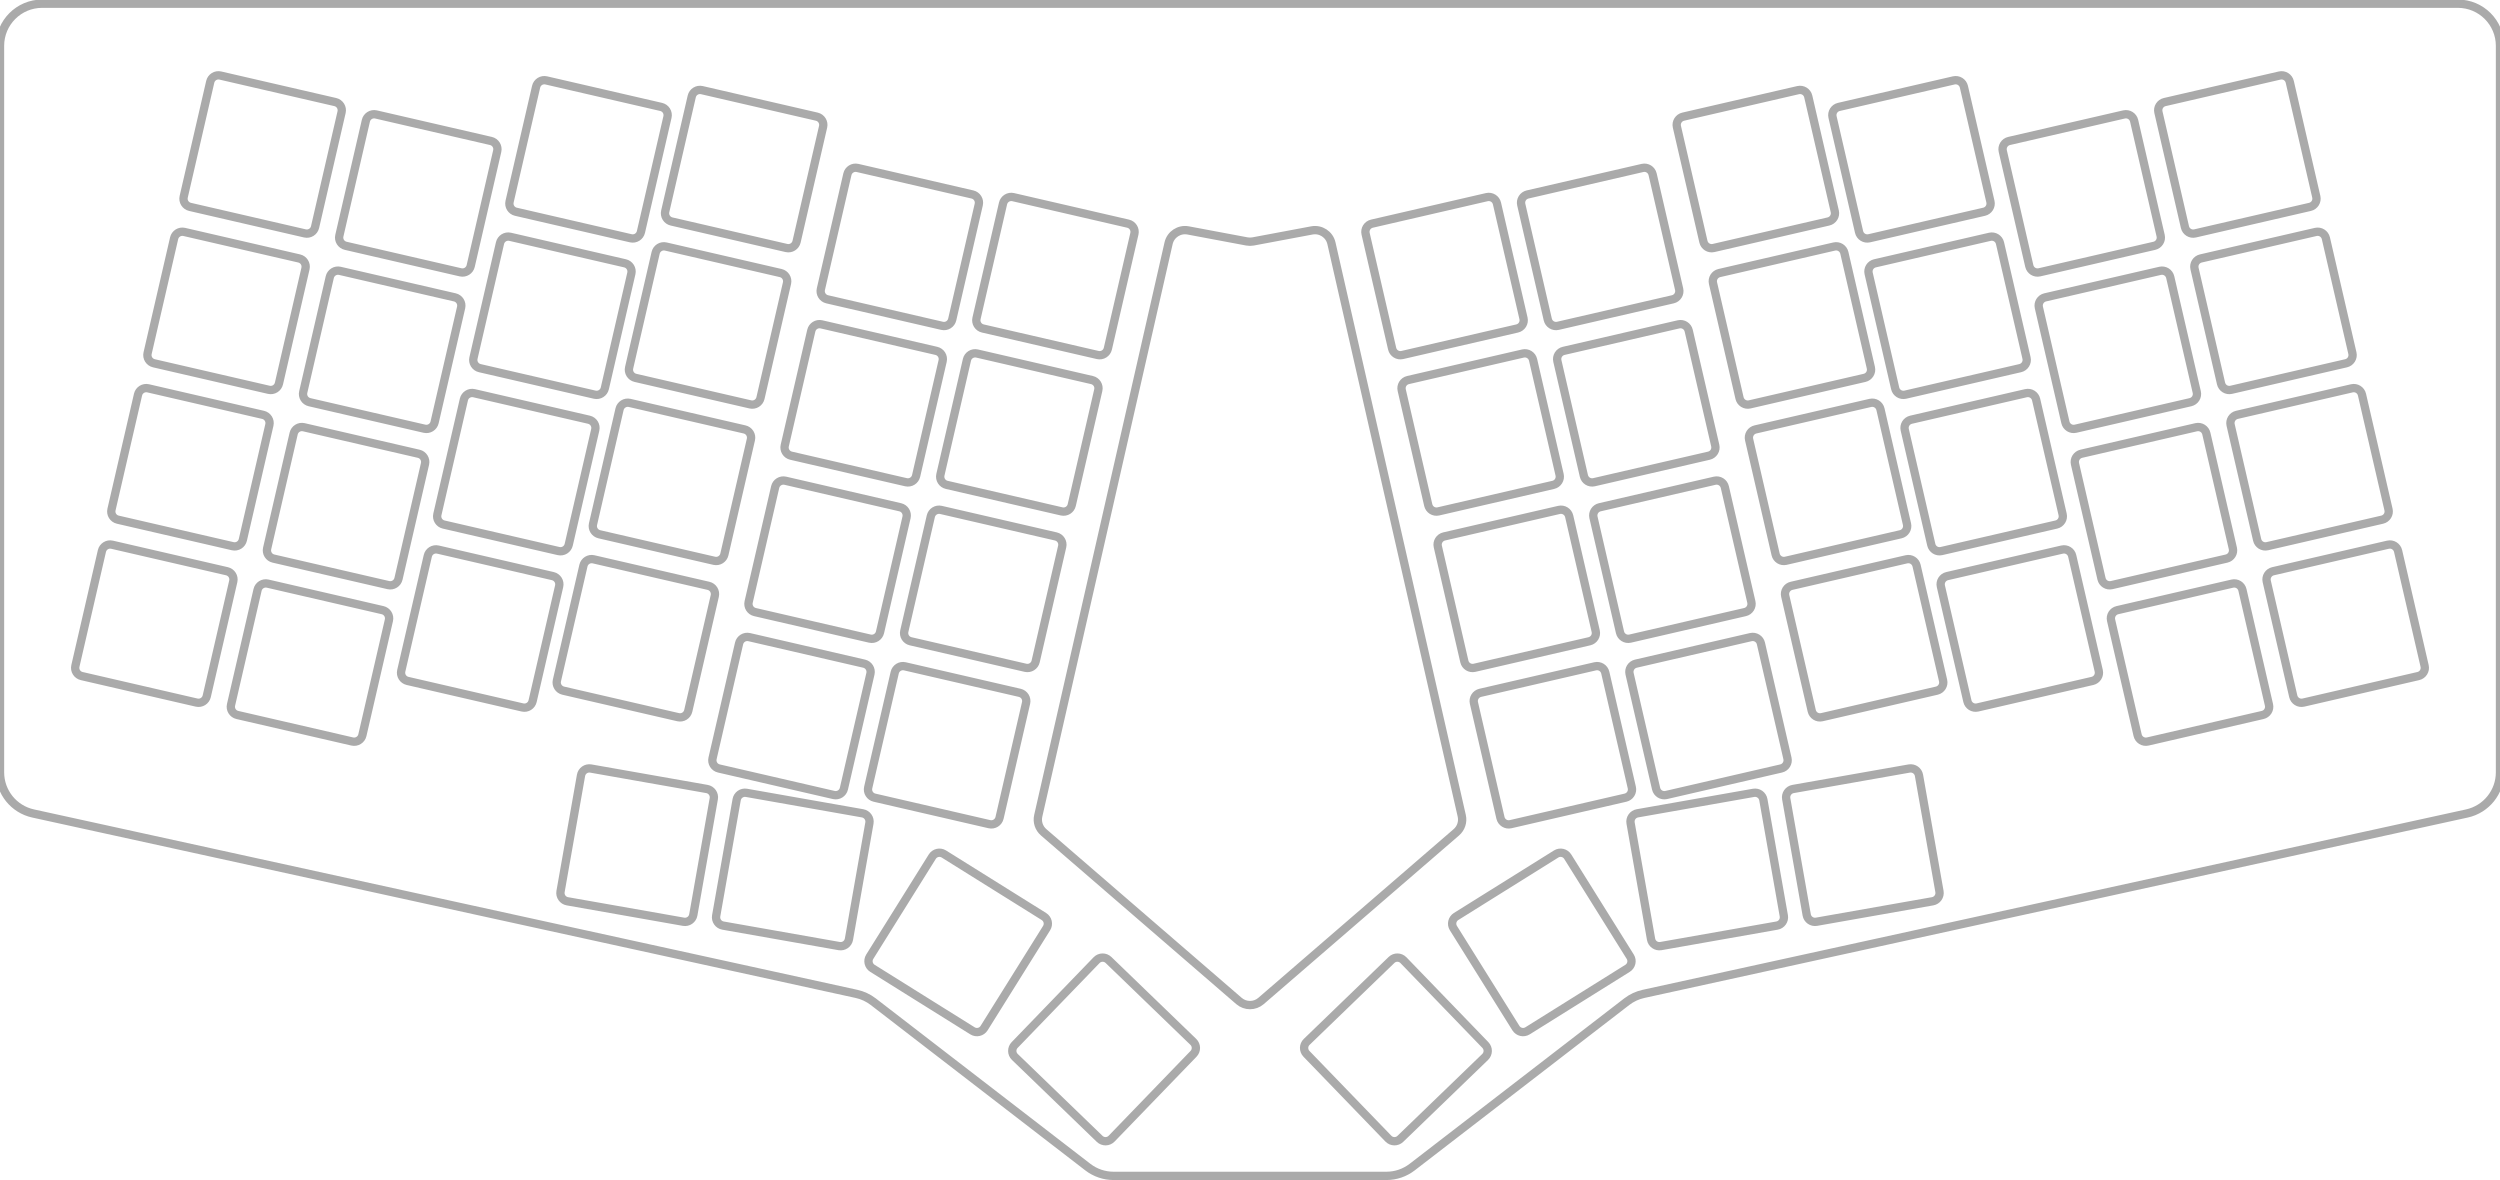
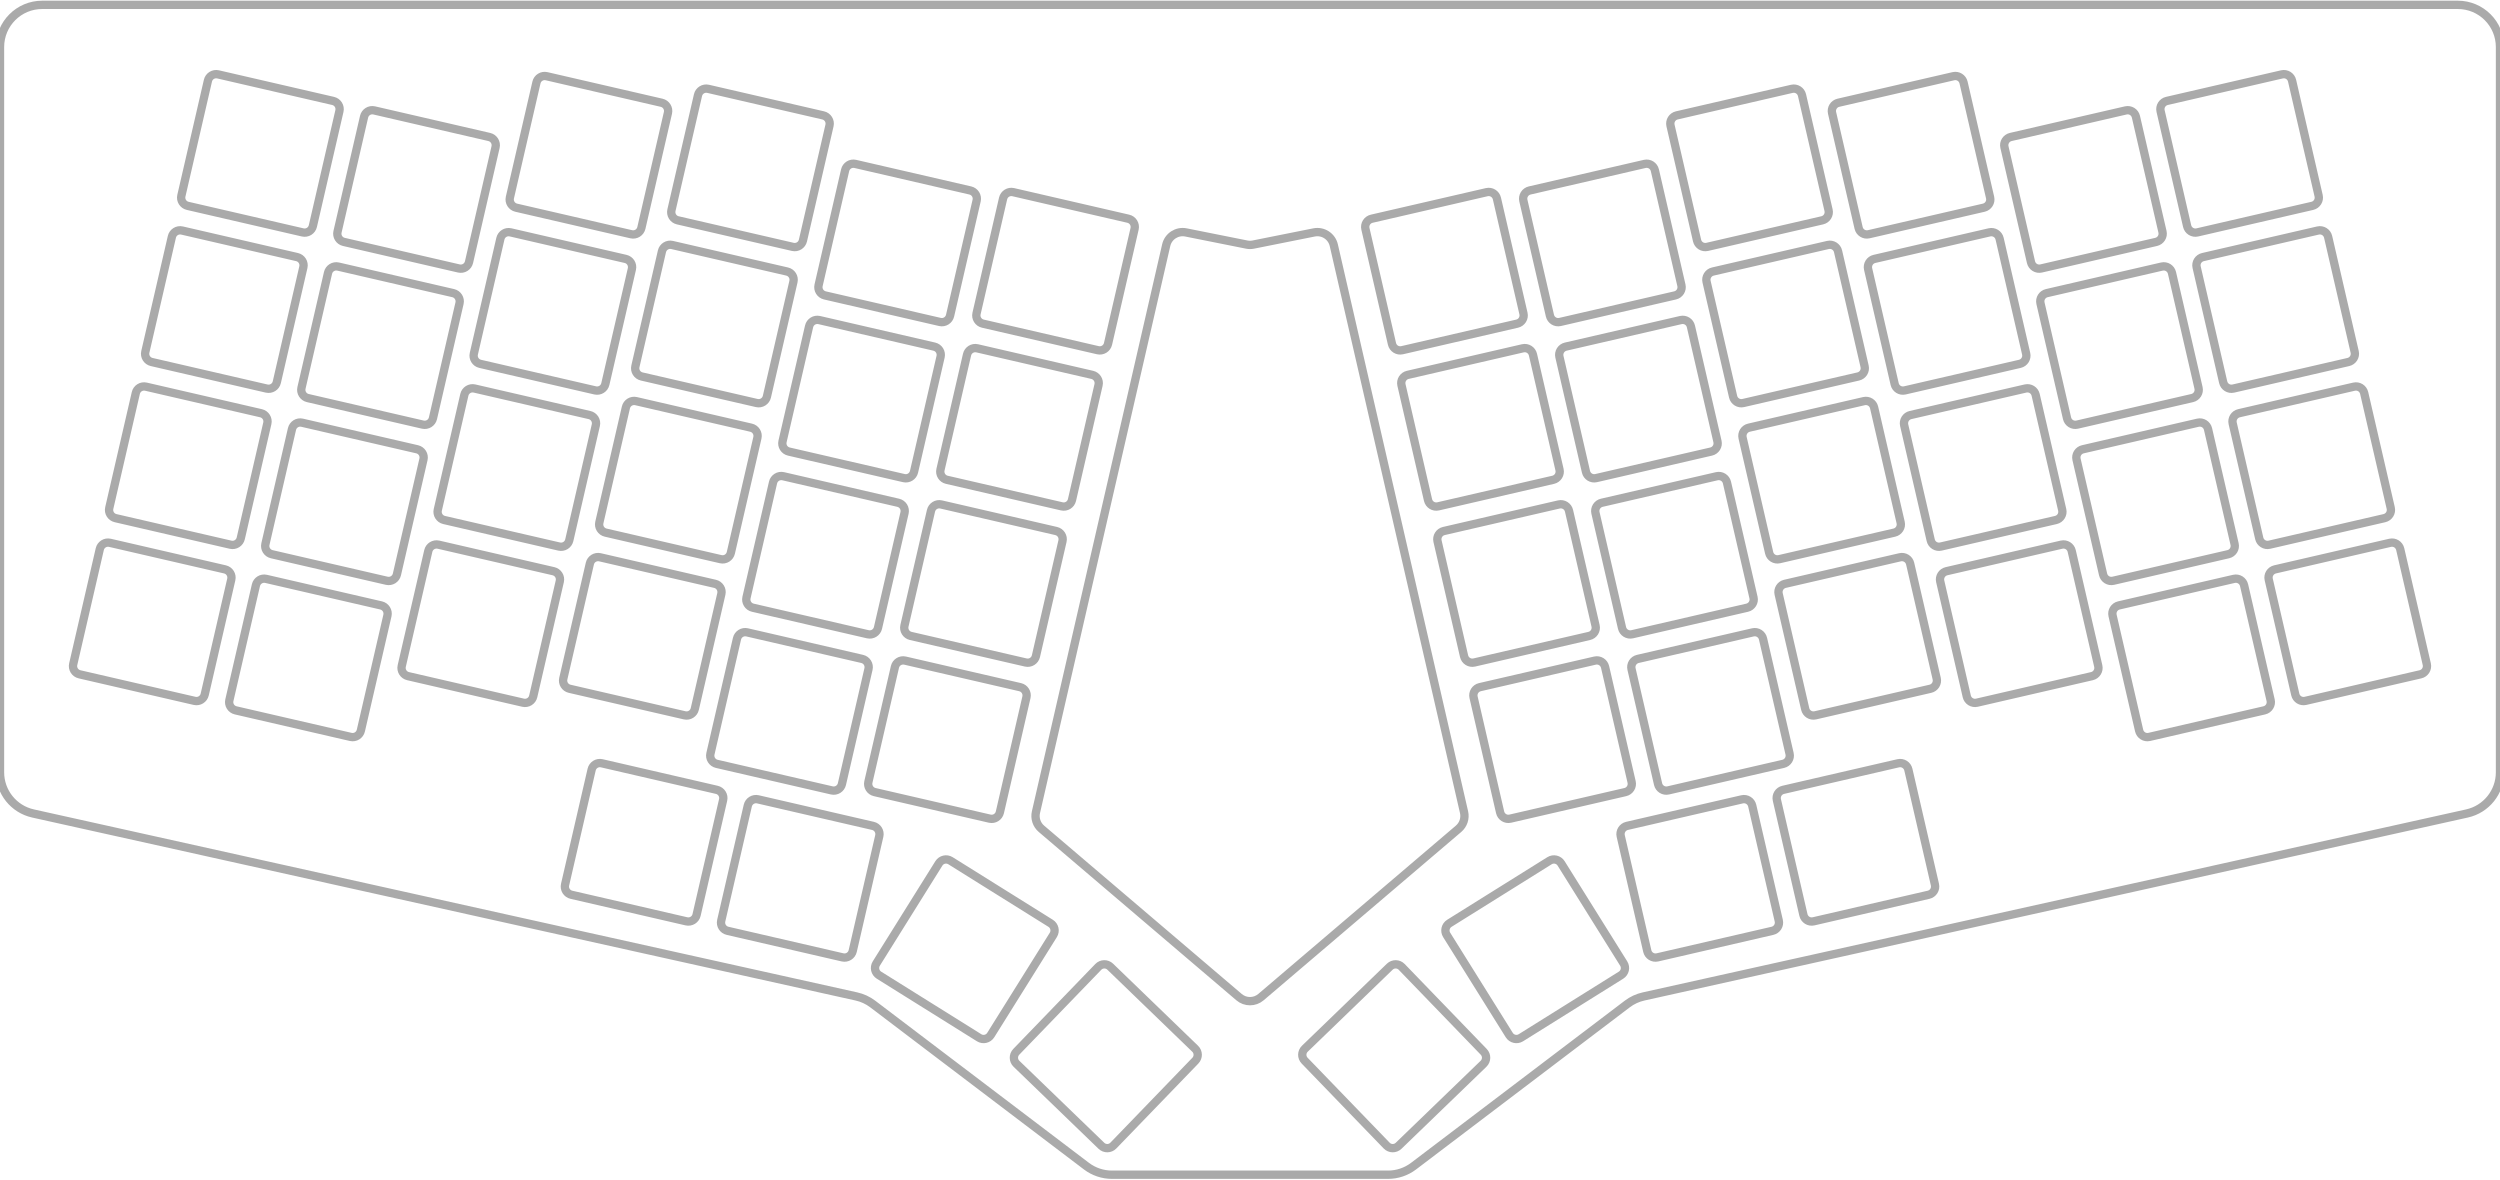
- <svg xmlns="http://www.w3.org/2000/svg" style="background-color: rgb(51,51,51);" width="284px" height="134px" viewBox="0 0 296.718 139.123">
+ <svg xmlns="http://www.w3.org/2000/svg" style="background-color: rgb(51,51,51);" width="284px" height="134px" viewBox="0 0 296.4 138.7">
  <g id="svgGroup" stroke-linecap="round" fill-rule="evenodd" font-size="9pt" stroke="#AAA" stroke-width="0.25mm" fill="none" style="stroke:#AAA;stroke-width:0.25mm;fill:none">
-     <path d="M 0 91.227 L 0 5 A 5 5 0 0 1 5 0 L 291.718 0 A 5 5 0 0 1 296.718 5 L 296.718 91.227 A 5 5 0 0 1 292.788 96.111 L 195.058 117.524 A 5 5 0 0 0 193.076 118.448 L 167.604 138.083 A 5 5 0 0 1 164.551 139.123 L 132.167 139.123 A 5 5 0 0 1 129.115 138.083 L 103.642 118.448 A 5 5 0 0 0 101.66 117.524 L 3.93 96.111 A 5 5 0 0 1 0 91.227 Z M 123.226 96.387 L 138.696 28.431 A 2 2 0 0 1 141.014 26.909 L 147.991 28.217 A 2 2 0 0 0 148.728 28.217 L 155.704 26.909 A 2 2 0 0 1 158.023 28.431 L 173.492 96.387 A 2 2 0 0 1 172.849 98.345 L 149.666 118.366 A 2 2 0 0 1 147.052 118.366 L 123.869 98.345 A 2 2 0 0 1 123.226 96.387 Z M 103.547 114.489 A 1 1 0 0 1 103.229 113.111 L 110.648 101.238 A 1 1 0 0 1 112.026 100.92 L 123.898 108.339 A 1 1 0 0 1 124.217 109.717 L 116.798 121.589 A 1 1 0 0 1 115.42 121.907 L 103.547 114.489 Z M 181.298 121.907 A 1 1 0 0 1 179.921 121.589 L 172.502 109.717 A 1 1 0 0 1 172.82 108.339 L 184.692 100.92 A 1 1 0 0 1 186.07 101.238 L 193.489 113.111 A 1 1 0 0 1 193.171 114.489 L 181.298 121.907 Z M 120.448 125.006 A 1 1 0 0 1 120.424 123.592 L 130.149 113.521 A 1 1 0 0 1 131.563 113.496 L 141.634 123.222 A 1 1 0 0 1 141.658 124.636 L 131.933 134.706 A 1 1 0 0 1 130.519 134.731 L 120.448 125.006 Z M 166.199 134.731 A 1 1 0 0 1 164.785 134.706 L 155.06 124.636 A 1 1 0 0 1 155.085 123.222 L 165.155 113.496 A 1 1 0 0 1 166.569 113.521 L 176.295 123.592 A 1 1 0 0 1 176.27 125.006 L 166.199 134.731 Z M 28.169 84.419 A 1 1 0 0 1 27.42 83.22 L 30.569 69.579 A 1 1 0 0 1 31.768 68.829 L 45.41 71.979 A 1 1 0 0 1 46.159 73.178 L 43.01 86.819 A 1 1 0 0 1 41.81 87.568 L 28.169 84.419 Z M 48.374 80.378 A 1 1 0 0 1 47.624 79.179 L 50.774 65.538 A 1 1 0 0 1 51.973 64.788 L 65.614 67.938 A 1 1 0 0 1 66.364 69.137 L 63.214 82.778 A 1 1 0 0 1 62.015 83.528 L 48.374 80.378 Z M 66.847 81.533 A 1 1 0 0 1 66.097 80.333 L 69.246 66.692 A 1 1 0 0 1 70.446 65.943 L 84.087 69.092 A 1 1 0 0 1 84.836 70.292 L 81.687 83.933 A 1 1 0 0 1 80.488 84.682 L 66.847 81.533 Z M 254.908 87.568 A 1 1 0 0 1 253.708 86.819 L 250.559 73.178 A 1 1 0 0 1 251.309 71.979 L 264.95 68.829 A 1 1 0 0 1 266.149 69.579 L 269.298 83.22 A 1 1 0 0 1 268.549 84.419 L 254.908 87.568 Z M 234.703 83.528 A 1 1 0 0 1 233.504 82.778 L 230.355 69.137 A 1 1 0 0 1 231.104 67.938 L 244.745 64.788 A 1 1 0 0 1 245.944 65.538 L 249.094 79.179 A 1 1 0 0 1 248.344 80.378 L 234.703 83.528 Z M 216.23 84.682 A 1 1 0 0 1 215.031 83.933 L 211.882 70.292 A 1 1 0 0 1 212.631 69.092 L 226.272 65.943 A 1 1 0 0 1 227.472 66.692 L 230.621 80.333 A 1 1 0 0 1 229.872 81.533 L 216.23 84.682 Z M 9.697 79.801 A 1 1 0 0 1 8.947 78.602 L 12.096 64.96 A 1 1 0 0 1 13.296 64.211 L 26.937 67.36 A 1 1 0 0 1 27.686 68.56 L 24.537 82.201 A 1 1 0 0 1 23.338 82.95 L 9.697 79.801 Z M 32.455 65.857 A 1 1 0 0 1 31.705 64.658 L 34.854 51.017 A 1 1 0 0 1 36.054 50.267 L 49.695 53.417 A 1 1 0 0 1 50.444 54.616 L 47.295 68.257 A 1 1 0 0 1 46.096 69.007 L 32.455 65.857 Z M 250.622 69.007 A 1 1 0 0 1 249.423 68.257 L 246.274 54.616 A 1 1 0 0 1 247.023 53.417 L 260.664 50.267 A 1 1 0 0 1 261.864 51.017 L 265.013 64.658 A 1 1 0 0 1 264.264 65.857 L 250.622 69.007 Z M 36.74 47.296 A 1 1 0 0 1 35.99 46.096 L 39.14 32.455 A 1 1 0 0 1 40.339 31.706 L 53.98 34.855 A 1 1 0 0 1 54.73 36.054 L 51.58 49.696 A 1 1 0 0 1 50.381 50.445 L 36.74 47.296 Z M 56.944 43.255 A 1 1 0 0 1 56.195 42.055 L 59.344 28.414 A 1 1 0 0 1 60.544 27.665 L 74.185 30.814 A 1 1 0 0 1 74.934 32.013 L 71.785 45.655 A 1 1 0 0 1 70.586 46.404 L 56.944 43.255 Z M 273.38 82.95 A 1 1 0 0 1 272.181 82.201 L 269.032 68.56 A 1 1 0 0 1 269.781 67.36 L 283.422 64.211 A 1 1 0 0 1 284.622 64.96 L 287.771 78.602 A 1 1 0 0 1 287.022 79.801 L 273.38 82.95 Z M 246.337 50.445 A 1 1 0 0 1 245.138 49.696 L 241.988 36.054 A 1 1 0 0 1 242.738 34.855 L 256.379 31.706 A 1 1 0 0 1 257.578 32.455 L 260.728 46.096 A 1 1 0 0 1 259.978 47.296 L 246.337 50.445 Z M 226.133 46.404 A 1 1 0 0 1 224.933 45.655 L 221.784 32.013 A 1 1 0 0 1 222.533 30.814 L 236.175 27.665 A 1 1 0 0 1 237.374 28.414 L 240.523 42.055 A 1 1 0 0 1 239.774 43.255 L 226.133 46.404 Z M 18.267 42.677 A 1 1 0 0 1 17.518 41.478 L 20.667 27.837 A 1 1 0 0 1 21.866 27.088 L 35.508 30.237 A 1 1 0 0 1 36.257 31.436 L 33.108 45.077 A 1 1 0 0 1 31.908 45.827 L 18.267 42.677 Z M 22.553 24.116 A 1 1 0 0 1 21.803 22.916 L 24.952 9.275 A 1 1 0 0 1 26.152 8.526 L 39.793 11.675 A 1 1 0 0 1 40.542 12.874 L 37.393 26.516 A 1 1 0 0 1 36.194 27.265 L 22.553 24.116 Z M 41.025 28.734 A 1 1 0 0 1 40.276 27.535 L 43.425 13.893 A 1 1 0 0 1 44.624 13.144 L 58.266 16.293 A 1 1 0 0 1 59.015 17.493 L 55.866 31.134 A 1 1 0 0 1 54.666 31.883 L 41.025 28.734 Z M 61.23 24.693 A 1 1 0 0 1 60.48 23.494 L 63.63 9.853 A 1 1 0 0 1 64.829 9.103 L 78.47 12.252 A 1 1 0 0 1 79.22 13.452 L 76.07 27.093 A 1 1 0 0 1 74.871 27.842 L 61.23 24.693 Z M 75.417 44.409 A 1 1 0 0 1 74.668 43.21 L 77.817 29.569 A 1 1 0 0 1 79.016 28.819 L 92.658 31.969 A 1 1 0 0 1 93.407 33.168 L 90.258 46.809 A 1 1 0 0 1 89.058 47.559 L 75.417 44.409 Z M 79.703 25.848 A 1 1 0 0 1 78.953 24.648 L 82.102 11.007 A 1 1 0 0 1 83.302 10.258 L 96.943 13.407 A 1 1 0 0 1 97.692 14.606 L 94.543 28.247 A 1 1 0 0 1 93.344 28.997 L 79.703 25.848 Z M 260.524 27.265 A 1 1 0 0 1 259.325 26.516 L 256.176 12.874 A 1 1 0 0 1 256.925 11.675 L 270.566 8.526 A 1 1 0 0 1 271.766 9.275 L 274.915 22.916 A 1 1 0 0 1 274.166 24.116 L 260.524 27.265 Z M 242.052 31.883 A 1 1 0 0 1 240.852 31.134 L 237.703 17.493 A 1 1 0 0 1 238.453 16.293 L 252.094 13.144 A 1 1 0 0 1 253.293 13.893 L 256.442 27.535 A 1 1 0 0 1 255.693 28.734 L 242.052 31.883 Z M 221.847 27.842 A 1 1 0 0 1 220.648 27.093 L 217.499 13.452 A 1 1 0 0 1 218.248 12.252 L 231.889 9.103 A 1 1 0 0 1 233.089 9.853 L 236.238 23.494 A 1 1 0 0 1 235.488 24.693 L 221.847 27.842 Z M 207.66 47.559 A 1 1 0 0 1 206.46 46.809 L 203.311 33.168 A 1 1 0 0 1 204.061 31.969 L 217.702 28.819 A 1 1 0 0 1 218.901 29.569 L 222.05 43.21 A 1 1 0 0 1 221.301 44.409 L 207.66 47.559 Z M 203.374 28.997 A 1 1 0 0 1 202.175 28.247 L 199.026 14.606 A 1 1 0 0 1 199.775 13.407 L 213.416 10.258 A 1 1 0 0 1 214.616 11.007 L 217.765 24.648 A 1 1 0 0 1 217.016 25.848 L 203.374 28.997 Z M 52.659 61.817 A 1 1 0 0 1 51.91 60.617 L 55.059 46.976 A 1 1 0 0 1 56.258 46.227 L 69.9 49.376 A 1 1 0 0 1 70.649 50.575 L 67.5 64.216 A 1 1 0 0 1 66.3 64.966 L 52.659 61.817 Z M 85.319 90.769 A 1 1 0 0 1 84.57 89.57 L 87.719 75.929 A 1 1 0 0 1 88.918 75.179 L 102.56 78.329 A 1 1 0 0 1 103.309 79.528 L 100.16 93.169 A 1 1 0 0 1 98.96 93.918 L 85.319 90.769 Z M 103.792 94.233 A 1 1 0 0 1 103.043 93.033 L 106.192 79.392 A 1 1 0 0 1 107.391 78.643 L 121.032 81.792 A 1 1 0 0 1 121.782 82.992 L 118.633 96.633 A 1 1 0 0 1 117.433 97.382 L 103.792 94.233 Z M 230.418 64.966 A 1 1 0 0 1 229.219 64.216 L 226.069 50.575 A 1 1 0 0 1 226.819 49.376 L 240.46 46.227 A 1 1 0 0 1 241.659 46.976 L 244.808 60.617 A 1 1 0 0 1 244.059 61.817 L 230.418 64.966 Z M 197.758 93.918 A 1 1 0 0 1 196.558 93.169 L 193.409 79.528 A 1 1 0 0 1 194.159 78.329 L 207.8 75.179 A 1 1 0 0 1 208.999 75.929 L 212.148 89.57 A 1 1 0 0 1 211.399 90.769 L 197.758 93.918 Z M 193.472 75.357 A 1 1 0 0 1 192.273 74.607 L 189.124 60.966 A 1 1 0 0 1 189.873 59.767 L 203.514 56.617 A 1 1 0 0 1 204.714 57.367 L 207.863 71.008 A 1 1 0 0 1 207.114 72.207 L 193.472 75.357 Z M 179.285 97.382 A 1 1 0 0 1 178.086 96.633 L 174.936 82.992 A 1 1 0 0 1 175.686 81.792 L 189.327 78.643 A 1 1 0 0 1 190.526 79.392 L 193.676 93.033 A 1 1 0 0 1 192.926 94.233 L 179.285 97.382 Z M 175 78.82 A 1 1 0 0 1 173.8 78.071 L 170.651 64.43 A 1 1 0 0 1 171.4 63.23 L 185.042 60.081 A 1 1 0 0 1 186.241 60.831 L 189.39 74.472 A 1 1 0 0 1 188.641 75.671 L 175 78.82 Z M 13.982 61.239 A 1 1 0 0 1 13.232 60.04 L 16.382 46.399 A 1 1 0 0 1 17.581 45.649 L 31.222 48.799 A 1 1 0 0 1 31.972 49.998 L 28.822 63.639 A 1 1 0 0 1 27.623 64.389 L 13.982 61.239 Z M 71.132 62.971 A 1 1 0 0 1 70.382 61.772 L 73.532 48.131 A 1 1 0 0 1 74.731 47.381 L 88.372 50.53 A 1 1 0 0 1 89.122 51.73 L 85.972 65.371 A 1 1 0 0 1 84.773 66.12 L 71.132 62.971 Z M 89.605 72.207 A 1 1 0 0 1 88.855 71.008 L 92.004 57.367 A 1 1 0 0 1 93.204 56.617 L 106.845 59.767 A 1 1 0 0 1 107.594 60.966 L 104.445 74.607 A 1 1 0 0 1 103.246 75.357 L 89.605 72.207 Z M 108.077 75.671 A 1 1 0 0 1 107.328 74.472 L 110.477 60.831 A 1 1 0 0 1 111.677 60.081 L 125.318 63.23 A 1 1 0 0 1 126.067 64.43 L 122.918 78.071 A 1 1 0 0 1 121.719 78.82 L 108.077 75.671 Z M 116.648 38.548 A 1 1 0 0 1 115.899 37.348 L 119.048 23.707 A 1 1 0 0 1 120.247 22.958 L 133.888 26.107 A 1 1 0 0 1 134.638 27.306 L 131.488 40.947 A 1 1 0 0 1 130.289 41.697 L 116.648 38.548 Z M 264.81 45.827 A 1 1 0 0 1 263.61 45.077 L 260.461 31.436 A 1 1 0 0 1 261.211 30.237 L 274.852 27.088 A 1 1 0 0 1 276.051 27.837 L 279.2 41.478 A 1 1 0 0 1 278.451 42.677 L 264.81 45.827 Z M 211.945 66.12 A 1 1 0 0 1 210.746 65.371 L 207.596 51.73 A 1 1 0 0 1 208.346 50.53 L 221.987 47.381 A 1 1 0 0 1 223.186 48.131 L 226.336 61.772 A 1 1 0 0 1 225.586 62.971 L 211.945 66.12 Z M 166.429 41.697 A 1 1 0 0 1 165.23 40.947 L 162.08 27.306 A 1 1 0 0 1 162.83 26.107 L 176.471 22.958 A 1 1 0 0 1 177.67 23.707 L 180.82 37.348 A 1 1 0 0 1 180.07 38.548 L 166.429 41.697 Z M 98.175 35.084 A 1 1 0 0 1 97.426 33.885 L 100.575 20.243 A 1 1 0 0 1 101.774 19.494 L 115.416 22.643 A 1 1 0 0 1 116.165 23.843 L 113.016 37.484 A 1 1 0 0 1 111.816 38.233 L 98.175 35.084 Z M 269.095 64.389 A 1 1 0 0 1 267.896 63.639 L 264.746 49.998 A 1 1 0 0 1 265.496 48.799 L 279.137 45.649 A 1 1 0 0 1 280.336 46.399 L 283.486 60.04 A 1 1 0 0 1 282.736 61.239 L 269.095 64.389 Z M 184.902 38.233 A 1 1 0 0 1 183.702 37.484 L 180.553 23.843 A 1 1 0 0 1 181.303 22.643 L 194.944 19.494 A 1 1 0 0 1 196.143 20.243 L 199.292 33.885 A 1 1 0 0 1 198.543 35.084 L 184.902 38.233 Z M 93.89 53.646 A 1 1 0 0 1 93.14 52.446 L 96.29 38.805 A 1 1 0 0 1 97.489 38.056 L 111.13 41.205 A 1 1 0 0 1 111.88 42.404 L 108.73 56.046 A 1 1 0 0 1 107.531 56.795 L 93.89 53.646 Z M 112.363 57.109 A 1 1 0 0 1 111.613 55.91 L 114.763 42.269 A 1 1 0 0 1 115.962 41.519 L 129.603 44.669 A 1 1 0 0 1 130.352 45.868 L 127.203 59.509 A 1 1 0 0 1 126.004 60.259 L 112.363 57.109 Z M 189.187 56.795 A 1 1 0 0 1 187.988 56.046 L 184.838 42.404 A 1 1 0 0 1 185.588 41.205 L 199.229 38.056 A 1 1 0 0 1 200.428 38.805 L 203.578 52.446 A 1 1 0 0 1 202.828 53.646 L 189.187 56.795 Z M 170.714 60.259 A 1 1 0 0 1 169.515 59.509 L 166.366 45.868 A 1 1 0 0 1 167.115 44.669 L 180.756 41.519 A 1 1 0 0 1 181.956 42.269 L 185.105 55.91 A 1 1 0 0 1 184.356 57.109 L 170.714 60.259 Z M 85.813 109.417 A 1 1 0 0 1 85.001 108.259 L 87.433 94.472 A 1 1 0 0 1 88.591 93.661 L 102.378 96.092 A 1 1 0 0 1 103.189 97.25 L 100.758 111.037 A 1 1 0 0 1 99.6 111.849 L 85.813 109.417 Z M 197.118 111.849 A 1 1 0 0 1 195.96 111.037 L 193.529 97.25 A 1 1 0 0 1 194.34 96.092 L 208.127 93.661 A 1 1 0 0 1 209.286 94.472 L 211.717 108.259 A 1 1 0 0 1 210.906 109.417 L 197.118 111.849 Z M 67.34 106.531 A 1 1 0 0 1 66.529 105.373 L 68.96 91.585 A 1 1 0 0 1 70.118 90.774 L 83.906 93.205 A 1 1 0 0 1 84.717 94.364 L 82.286 108.151 A 1 1 0 0 1 81.127 108.962 L 67.34 106.531 Z M 215.591 108.962 A 1 1 0 0 1 214.433 108.151 L 212.001 94.364 A 1 1 0 0 1 212.813 93.205 L 226.6 90.774 A 1 1 0 0 1 227.758 91.585 L 230.189 105.373 A 1 1 0 0 1 229.378 106.531 L 215.591 108.962 Z" vector-effect="non-scaling-stroke" />
+     <path d="M 0 90.989 L 0 5 A 5 5 0 0 1 5 0 L 291.4 0 A 5 5 0 0 1 296.4 5 L 296.4 90.989 A 5 5 0 0 1 292.485 95.87 L 194.867 117.563 A 5 5 0 0 0 192.929 118.46 L 167.59 137.683 A 5 5 0 0 1 164.568 138.7 L 131.832 138.7 A 5 5 0 0 1 128.81 137.683 L 103.471 118.46 A 5 5 0 0 0 101.533 117.563 L 3.915 95.87 A 5 5 0 0 1 0 90.989 Z M 122.822 95.717 L 138.265 28.495 A 2 2 0 0 1 140.606 26.981 L 147.808 28.422 A 2 2 0 0 0 148.592 28.422 L 155.794 26.981 A 2 2 0 0 1 158.135 28.495 L 173.578 95.717 A 2 2 0 0 1 172.926 97.687 L 149.497 117.645 A 2 2 0 0 1 146.903 117.645 L 123.474 97.687 A 2 2 0 0 1 122.822 95.717 Z M 104.212 115.041 A 1 1 0 0 1 103.894 113.663 L 111.312 101.79 A 1 1 0 0 1 112.69 101.472 L 124.563 108.891 A 1 1 0 0 1 124.881 110.269 L 117.462 122.142 A 1 1 0 0 1 116.084 122.46 L 104.212 115.041 Z M 180.316 122.46 A 1 1 0 0 1 178.938 122.142 L 171.519 110.269 A 1 1 0 0 1 171.837 108.891 L 183.71 101.472 A 1 1 0 0 1 185.088 101.79 L 192.506 113.663 A 1 1 0 0 1 192.188 115.041 L 180.316 122.46 Z M 120.512 125.545 A 1 1 0 0 1 120.487 124.131 L 130.213 114.06 A 1 1 0 0 1 131.627 114.035 L 141.697 123.761 A 1 1 0 0 1 141.722 125.175 L 131.997 135.245 A 1 1 0 0 1 130.583 135.27 L 120.512 125.545 Z M 165.817 135.27 A 1 1 0 0 1 164.403 135.245 L 154.678 125.175 A 1 1 0 0 1 154.703 123.761 L 164.773 114.035 A 1 1 0 0 1 166.187 114.06 L 175.913 124.131 A 1 1 0 0 1 175.888 125.545 L 165.817 135.27 Z M 27.943 83.644 A 1 1 0 0 1 27.193 82.445 L 30.343 68.804 A 1 1 0 0 1 31.542 68.054 L 45.183 71.204 A 1 1 0 0 1 45.933 72.403 L 42.783 86.044 A 1 1 0 0 1 41.584 86.794 L 27.943 83.644 Z M 48.379 79.588 A 1 1 0 0 1 47.63 78.388 L 50.779 64.747 A 1 1 0 0 1 51.978 63.998 L 65.62 67.147 A 1 1 0 0 1 66.369 68.346 L 63.22 81.987 A 1 1 0 0 1 62.02 82.737 L 48.379 79.588 Z M 67.745 105.508 A 1 1 0 0 1 66.995 104.309 L 70.145 90.668 A 1 1 0 0 1 71.344 89.918 L 84.985 93.068 A 1 1 0 0 1 85.734 94.267 L 82.585 107.908 A 1 1 0 0 1 81.386 108.658 L 67.745 105.508 Z M 254.816 86.794 A 1 1 0 0 1 253.617 86.044 L 250.467 72.403 A 1 1 0 0 1 251.217 71.204 L 264.858 68.054 A 1 1 0 0 1 266.057 68.804 L 269.207 82.445 A 1 1 0 0 1 268.457 83.644 L 254.816 86.794 Z M 234.38 82.737 A 1 1 0 0 1 233.18 81.987 L 230.031 68.346 A 1 1 0 0 1 230.78 67.147 L 244.422 63.998 A 1 1 0 0 1 245.621 64.747 L 248.77 78.388 A 1 1 0 0 1 248.021 79.588 L 234.38 82.737 Z M 215.014 108.658 A 1 1 0 0 1 213.815 107.908 L 210.666 94.267 A 1 1 0 0 1 211.415 93.068 L 225.056 89.918 A 1 1 0 0 1 226.255 90.668 L 229.405 104.309 A 1 1 0 0 1 228.655 105.508 L 215.014 108.658 Z M 9.43 79.37 A 1 1 0 0 1 8.68 78.171 L 11.83 64.53 A 1 1 0 0 1 13.029 63.78 L 26.67 66.93 A 1 1 0 0 1 27.42 68.129 L 24.27 81.77 A 1 1 0 0 1 23.071 82.52 L 9.43 79.37 Z M 32.217 65.131 A 1 1 0 0 1 31.467 63.932 L 34.617 50.291 A 1 1 0 0 1 35.816 49.541 L 49.457 52.691 A 1 1 0 0 1 50.207 53.89 L 47.057 67.531 A 1 1 0 0 1 45.858 68.281 L 32.217 65.131 Z M 67.533 81.085 A 1 1 0 0 1 66.784 79.885 L 69.933 66.244 A 1 1 0 0 1 71.133 65.495 L 84.774 68.644 A 1 1 0 0 1 85.523 69.843 L 82.374 83.485 A 1 1 0 0 1 81.175 84.234 L 67.533 81.085 Z M 71.807 62.572 A 1 1 0 0 1 71.058 61.372 L 74.207 47.731 A 1 1 0 0 1 75.407 46.982 L 89.048 50.131 A 1 1 0 0 1 89.797 51.33 L 86.648 64.972 A 1 1 0 0 1 85.449 65.721 L 71.807 62.572 Z M 250.542 68.281 A 1 1 0 0 1 249.343 67.531 L 246.193 53.89 A 1 1 0 0 1 246.943 52.691 L 260.584 49.541 A 1 1 0 0 1 261.783 50.291 L 264.933 63.932 A 1 1 0 0 1 264.183 65.131 L 250.542 68.281 Z M 215.225 84.234 A 1 1 0 0 1 214.026 83.485 L 210.877 69.843 A 1 1 0 0 1 211.626 68.644 L 225.267 65.495 A 1 1 0 0 1 226.467 66.244 L 229.616 79.885 A 1 1 0 0 1 228.867 81.085 L 215.225 84.234 Z M 22.252 23.831 A 1 1 0 0 1 21.503 22.632 L 24.652 8.991 A 1 1 0 0 1 25.851 8.241 L 39.492 11.391 A 1 1 0 0 1 40.242 12.59 L 37.093 26.231 A 1 1 0 0 1 35.893 26.981 L 22.252 23.831 Z M 36.491 46.618 A 1 1 0 0 1 35.742 45.419 L 38.891 31.778 A 1 1 0 0 1 40.09 31.028 L 53.731 34.178 A 1 1 0 0 1 54.481 35.377 L 51.331 49.018 A 1 1 0 0 1 50.132 49.768 L 36.491 46.618 Z M 40.765 28.105 A 1 1 0 0 1 40.016 26.906 L 43.165 13.265 A 1 1 0 0 1 44.364 12.515 L 58.005 15.665 A 1 1 0 0 1 58.755 16.864 L 55.606 30.505 A 1 1 0 0 1 54.406 31.255 L 40.765 28.105 Z M 52.653 61.075 A 1 1 0 0 1 51.904 59.875 L 55.053 46.234 A 1 1 0 0 1 56.252 45.485 L 69.894 48.634 A 1 1 0 0 1 70.643 49.833 L 67.494 63.474 A 1 1 0 0 1 66.294 64.224 L 52.653 61.075 Z M 84.978 89.987 A 1 1 0 0 1 84.228 88.788 L 87.378 75.147 A 1 1 0 0 1 88.577 74.397 L 102.218 77.546 A 1 1 0 0 1 102.968 78.746 L 99.818 92.387 A 1 1 0 0 1 98.619 93.136 L 84.978 89.987 Z M 86.258 109.782 A 1 1 0 0 1 85.508 108.583 L 88.658 94.942 A 1 1 0 0 1 89.857 94.192 L 103.498 97.342 A 1 1 0 0 1 104.248 98.541 L 101.098 112.182 A 1 1 0 0 1 99.899 112.932 L 86.258 109.782 Z M 273.329 82.52 A 1 1 0 0 1 272.13 81.77 L 268.98 68.129 A 1 1 0 0 1 269.73 66.93 L 283.371 63.78 A 1 1 0 0 1 284.57 64.53 L 287.72 78.171 A 1 1 0 0 1 286.97 79.37 L 273.329 82.52 Z M 246.268 49.768 A 1 1 0 0 1 245.069 49.018 L 241.919 35.377 A 1 1 0 0 1 242.669 34.178 L 256.31 31.028 A 1 1 0 0 1 257.509 31.778 L 260.658 45.419 A 1 1 0 0 1 259.909 46.618 L 246.268 49.768 Z M 230.106 64.224 A 1 1 0 0 1 228.906 63.474 L 225.757 49.833 A 1 1 0 0 1 226.506 48.634 L 240.148 45.485 A 1 1 0 0 1 241.347 46.234 L 244.496 59.875 A 1 1 0 0 1 243.747 61.075 L 230.106 64.224 Z M 210.951 65.721 A 1 1 0 0 1 209.752 64.972 L 206.603 51.33 A 1 1 0 0 1 207.352 50.131 L 220.993 46.982 A 1 1 0 0 1 222.193 47.731 L 225.342 61.372 A 1 1 0 0 1 224.593 62.572 L 210.951 65.721 Z M 197.781 93.136 A 1 1 0 0 1 196.582 92.387 L 193.432 78.746 A 1 1 0 0 1 194.182 77.546 L 207.823 74.397 A 1 1 0 0 1 209.022 75.147 L 212.172 88.788 A 1 1 0 0 1 211.422 89.987 L 197.781 93.136 Z M 196.501 112.932 A 1 1 0 0 1 195.302 112.182 L 192.152 98.541 A 1 1 0 0 1 192.902 97.342 L 206.543 94.192 A 1 1 0 0 1 207.742 94.942 L 210.892 108.583 A 1 1 0 0 1 210.142 109.782 L 196.501 112.932 Z M 13.704 60.857 A 1 1 0 0 1 12.954 59.658 L 16.104 46.017 A 1 1 0 0 1 17.303 45.267 L 30.944 48.417 A 1 1 0 0 1 31.694 49.616 L 28.544 63.257 A 1 1 0 0 1 27.345 64.007 L 13.704 60.857 Z M 17.978 42.344 A 1 1 0 0 1 17.229 41.145 L 20.378 27.504 A 1 1 0 0 1 21.577 26.754 L 35.218 29.904 A 1 1 0 0 1 35.968 31.103 L 32.818 44.744 A 1 1 0 0 1 31.619 45.494 L 17.978 42.344 Z M 56.927 42.562 A 1 1 0 0 1 56.178 41.362 L 59.327 27.721 A 1 1 0 0 1 60.527 26.972 L 74.168 30.121 A 1 1 0 0 1 74.917 31.32 L 71.768 44.961 A 1 1 0 0 1 70.569 45.711 L 56.927 42.562 Z M 61.201 24.048 A 1 1 0 0 1 60.452 22.849 L 63.601 9.208 A 1 1 0 0 1 64.801 8.459 L 78.442 11.608 A 1 1 0 0 1 79.191 12.807 L 76.042 26.448 A 1 1 0 0 1 74.843 27.198 L 61.201 24.048 Z M 76.081 44.059 A 1 1 0 0 1 75.332 42.859 L 78.481 29.218 A 1 1 0 0 1 79.681 28.469 L 93.322 31.618 A 1 1 0 0 1 94.071 32.817 L 90.922 46.459 A 1 1 0 0 1 89.723 47.208 L 76.081 44.059 Z M 80.356 25.546 A 1 1 0 0 1 79.606 24.346 L 82.755 10.705 A 1 1 0 0 1 83.955 9.956 L 97.596 13.105 A 1 1 0 0 1 98.345 14.304 L 95.196 27.945 A 1 1 0 0 1 93.997 28.695 L 80.356 25.546 Z M 93.526 52.961 A 1 1 0 0 1 92.777 51.762 L 95.926 38.12 A 1 1 0 0 1 97.125 37.371 L 110.766 40.52 A 1 1 0 0 1 111.516 41.72 L 108.366 55.361 A 1 1 0 0 1 107.167 56.11 L 93.526 52.961 Z M 103.705 93.335 A 1 1 0 0 1 102.955 92.136 L 106.104 78.495 A 1 1 0 0 1 107.304 77.746 L 120.945 80.895 A 1 1 0 0 1 121.694 82.094 L 118.545 95.735 A 1 1 0 0 1 117.346 96.485 L 103.705 93.335 Z M 260.507 26.981 A 1 1 0 0 1 259.307 26.231 L 256.158 12.59 A 1 1 0 0 1 256.908 11.391 L 270.549 8.241 A 1 1 0 0 1 271.748 8.991 L 274.897 22.632 A 1 1 0 0 1 274.148 23.831 L 260.507 26.981 Z M 241.994 31.255 A 1 1 0 0 1 240.794 30.505 L 237.645 16.864 A 1 1 0 0 1 238.395 15.665 L 252.036 12.515 A 1 1 0 0 1 253.235 13.265 L 256.384 26.906 A 1 1 0 0 1 255.635 28.105 L 241.994 31.255 Z M 225.831 45.711 A 1 1 0 0 1 224.632 44.961 L 221.483 31.32 A 1 1 0 0 1 222.232 30.121 L 235.873 26.972 A 1 1 0 0 1 237.073 27.721 L 240.222 41.362 A 1 1 0 0 1 239.473 42.562 L 225.831 45.711 Z M 221.557 27.198 A 1 1 0 0 1 220.358 26.448 L 217.209 12.807 A 1 1 0 0 1 217.958 11.608 L 231.599 8.459 A 1 1 0 0 1 232.799 9.208 L 235.948 22.849 A 1 1 0 0 1 235.199 24.048 L 221.557 27.198 Z M 202.403 28.695 A 1 1 0 0 1 201.204 27.945 L 198.055 14.304 A 1 1 0 0 1 198.804 13.105 L 212.445 9.956 A 1 1 0 0 1 213.645 10.705 L 216.794 24.346 A 1 1 0 0 1 216.044 25.546 L 202.403 28.695 Z M 189.233 56.11 A 1 1 0 0 1 188.034 55.361 L 184.884 41.72 A 1 1 0 0 1 185.634 40.52 L 199.275 37.371 A 1 1 0 0 1 200.474 38.12 L 203.623 51.762 A 1 1 0 0 1 202.874 52.961 L 189.233 56.11 Z M 179.054 96.485 A 1 1 0 0 1 177.855 95.735 L 174.706 82.094 A 1 1 0 0 1 175.455 80.895 L 189.096 77.746 A 1 1 0 0 1 190.296 78.495 L 193.445 92.136 A 1 1 0 0 1 192.695 93.335 L 179.054 96.485 Z M 170.506 59.459 A 1 1 0 0 1 169.307 58.709 L 166.157 45.068 A 1 1 0 0 1 166.907 43.869 L 180.548 40.719 A 1 1 0 0 1 181.747 41.469 L 184.897 55.11 A 1 1 0 0 1 184.147 56.309 L 170.506 59.459 Z M 269.055 64.007 A 1 1 0 0 1 267.856 63.257 L 264.706 49.616 A 1 1 0 0 1 265.456 48.417 L 279.097 45.267 A 1 1 0 0 1 280.296 46.017 L 283.446 59.658 A 1 1 0 0 1 282.696 60.857 L 269.055 64.007 Z M 193.507 74.623 A 1 1 0 0 1 192.308 73.874 L 189.158 60.233 A 1 1 0 0 1 189.908 59.033 L 203.549 55.884 A 1 1 0 0 1 204.748 56.633 L 207.897 70.275 A 1 1 0 0 1 207.148 71.474 L 193.507 74.623 Z M 174.78 77.972 A 1 1 0 0 1 173.581 77.222 L 170.432 63.581 A 1 1 0 0 1 171.181 62.382 L 184.822 59.232 A 1 1 0 0 1 186.021 59.982 L 189.171 73.623 A 1 1 0 0 1 188.421 74.822 L 174.78 77.972 Z M 89.252 71.474 A 1 1 0 0 1 88.503 70.275 L 91.652 56.633 A 1 1 0 0 1 92.851 55.884 L 106.492 59.033 A 1 1 0 0 1 107.242 60.233 L 104.092 73.874 A 1 1 0 0 1 102.893 74.623 L 89.252 71.474 Z M 107.979 74.822 A 1 1 0 0 1 107.229 73.623 L 110.379 59.982 A 1 1 0 0 1 111.578 59.232 L 125.219 62.382 A 1 1 0 0 1 125.968 63.581 L 122.819 77.222 A 1 1 0 0 1 121.62 77.972 L 107.979 74.822 Z M 112.253 56.309 A 1 1 0 0 1 111.503 55.11 L 114.653 41.469 A 1 1 0 0 1 115.852 40.719 L 129.493 43.869 A 1 1 0 0 1 130.243 45.068 L 127.093 58.709 A 1 1 0 0 1 125.894 59.459 L 112.253 56.309 Z M 116.527 37.796 A 1 1 0 0 1 115.777 36.597 L 118.927 22.956 A 1 1 0 0 1 120.126 22.206 L 133.767 25.356 A 1 1 0 0 1 134.517 26.555 L 131.367 40.196 A 1 1 0 0 1 130.168 40.946 L 116.527 37.796 Z M 264.781 45.494 A 1 1 0 0 1 263.582 44.744 L 260.432 31.103 A 1 1 0 0 1 261.182 29.904 L 274.823 26.754 A 1 1 0 0 1 276.022 27.504 L 279.171 41.145 A 1 1 0 0 1 278.422 42.344 L 264.781 45.494 Z M 166.232 40.946 A 1 1 0 0 1 165.033 40.196 L 161.883 26.555 A 1 1 0 0 1 162.633 25.356 L 176.274 22.206 A 1 1 0 0 1 177.473 22.956 L 180.623 36.597 A 1 1 0 0 1 179.873 37.796 L 166.232 40.946 Z M 206.677 47.208 A 1 1 0 0 1 205.478 46.459 L 202.329 32.817 A 1 1 0 0 1 203.078 31.618 L 216.719 28.469 A 1 1 0 0 1 217.919 29.218 L 221.068 42.859 A 1 1 0 0 1 220.319 44.059 L 206.677 47.208 Z M 97.8 34.448 A 1 1 0 0 1 97.051 33.249 L 100.2 19.607 A 1 1 0 0 1 101.399 18.858 L 115.04 22.007 A 1 1 0 0 1 115.79 23.207 L 112.641 36.848 A 1 1 0 0 1 111.441 37.597 L 97.8 34.448 Z M 184.959 37.597 A 1 1 0 0 1 183.759 36.848 L 180.61 23.207 A 1 1 0 0 1 181.36 22.007 L 195.001 18.858 A 1 1 0 0 1 196.2 19.607 L 199.349 33.249 A 1 1 0 0 1 198.6 34.448 L 184.959 37.597 Z" vector-effect="non-scaling-stroke" />
  </g>
</svg>
